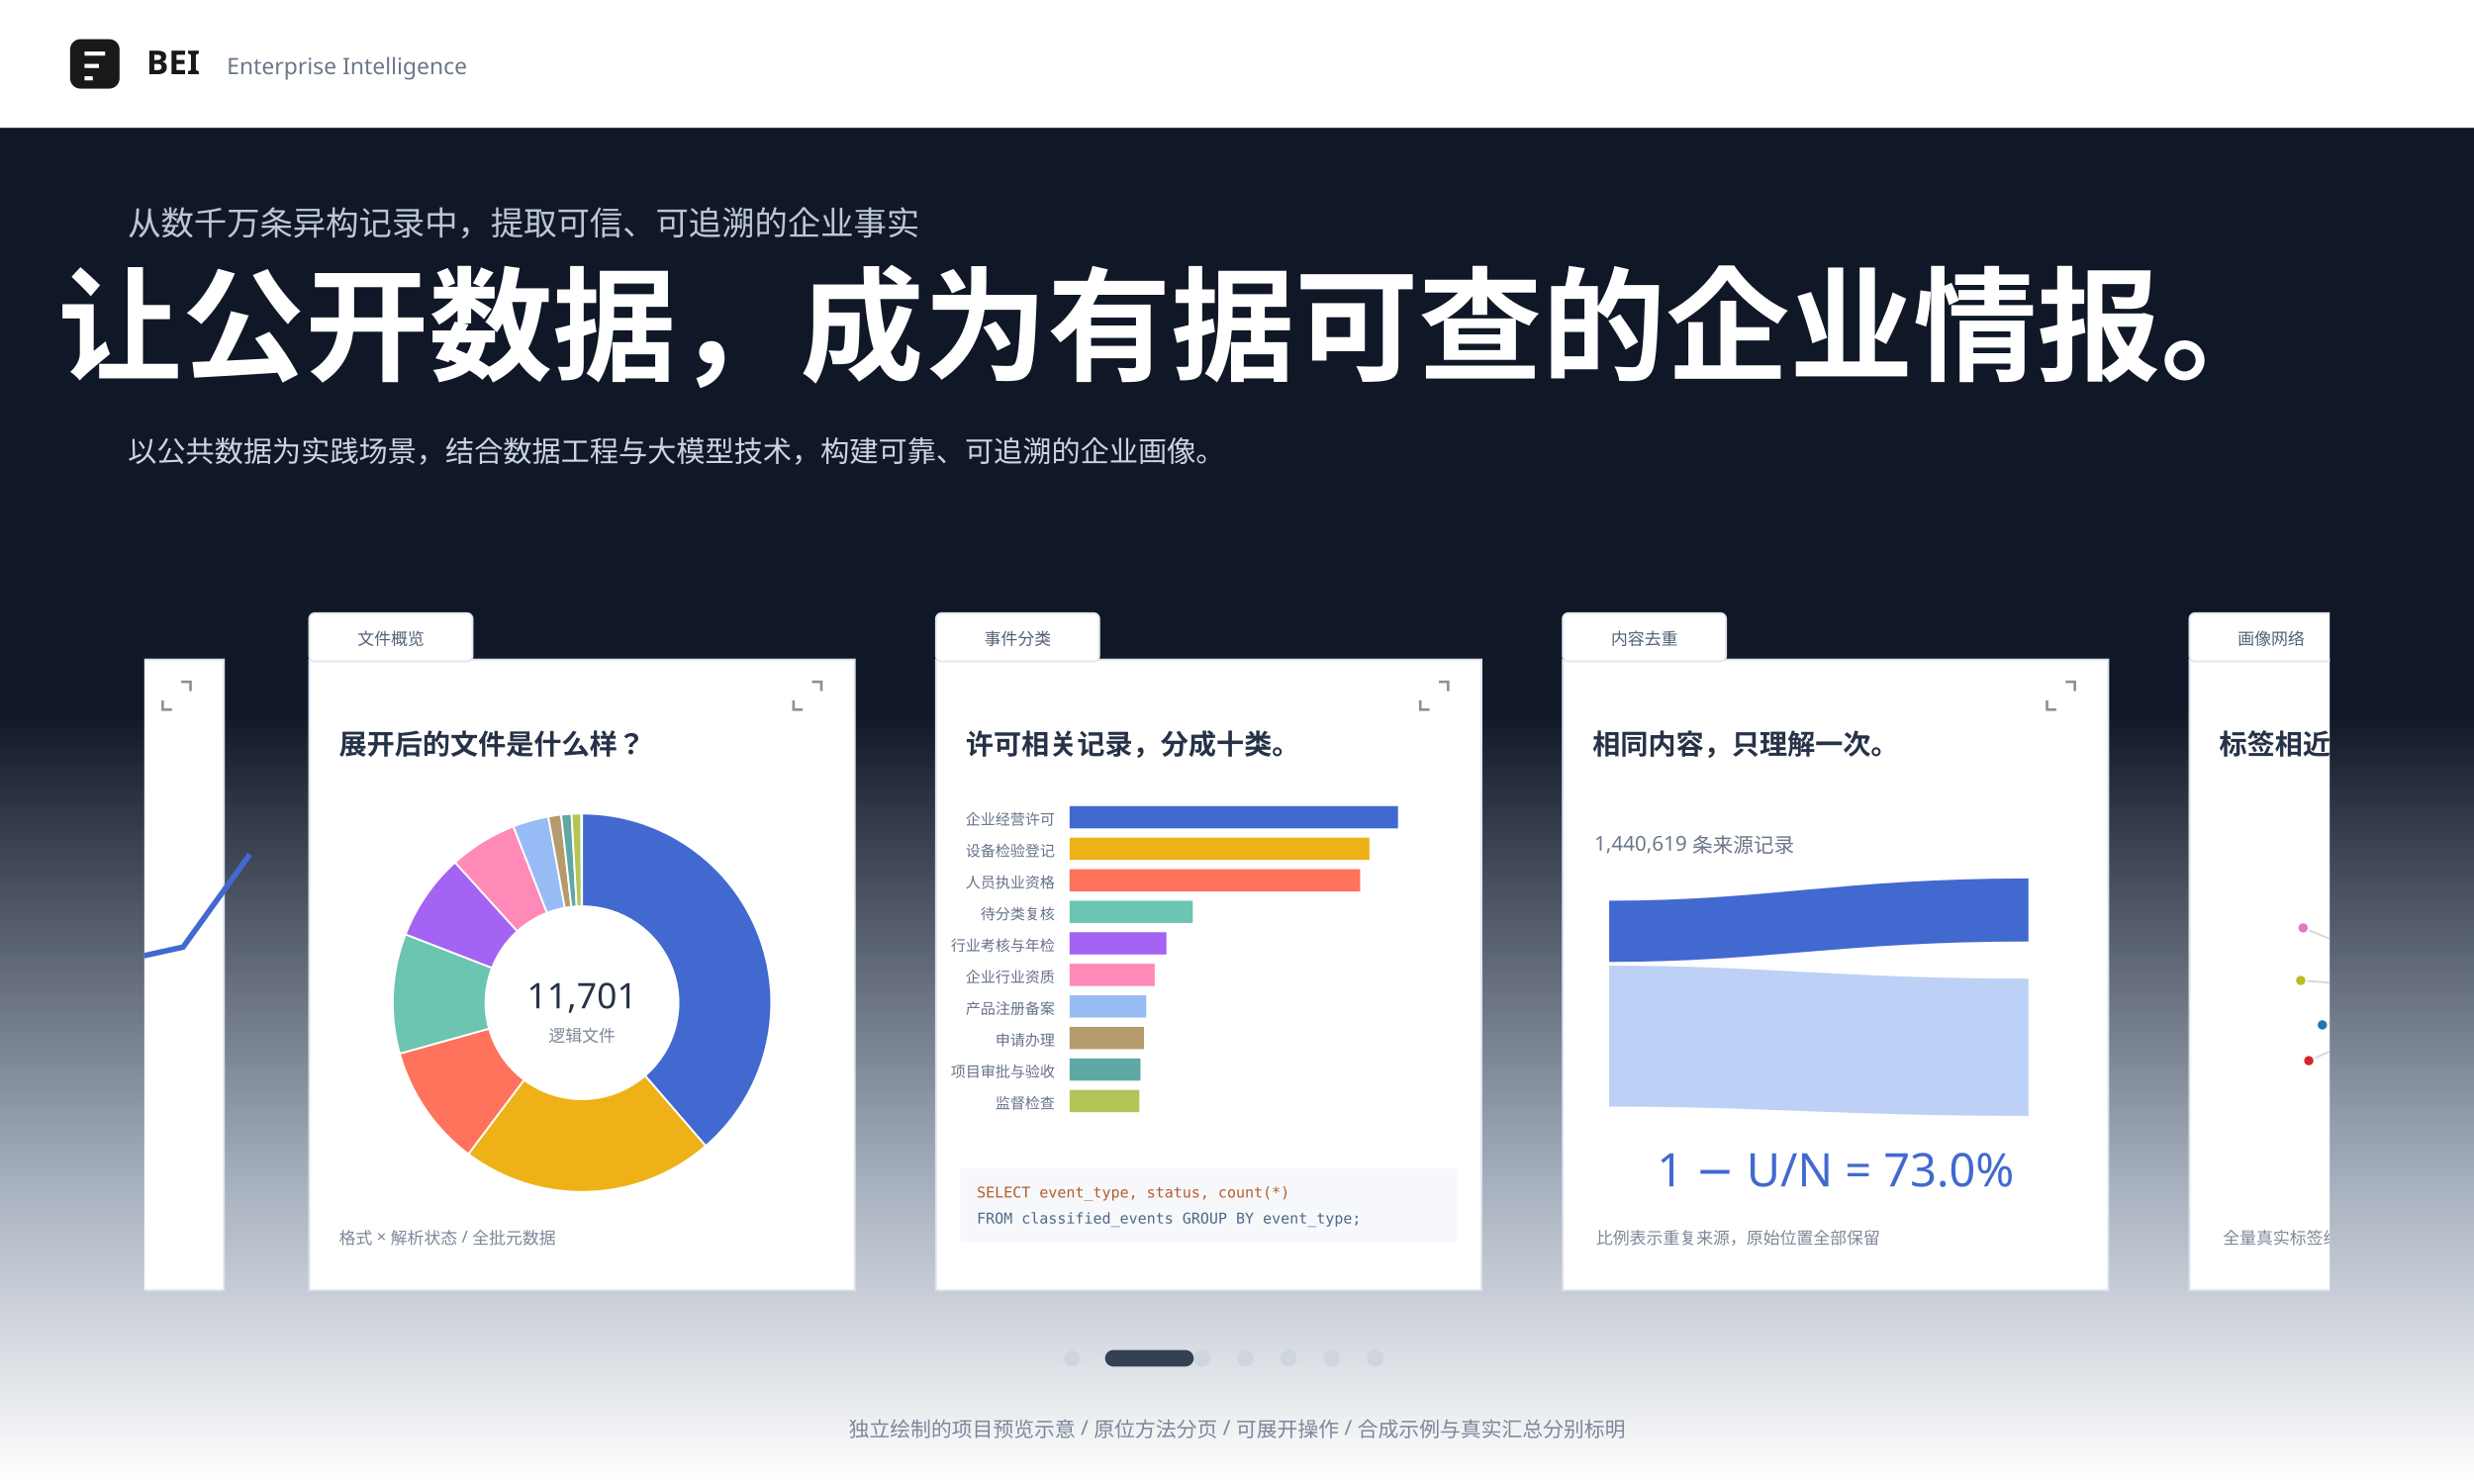
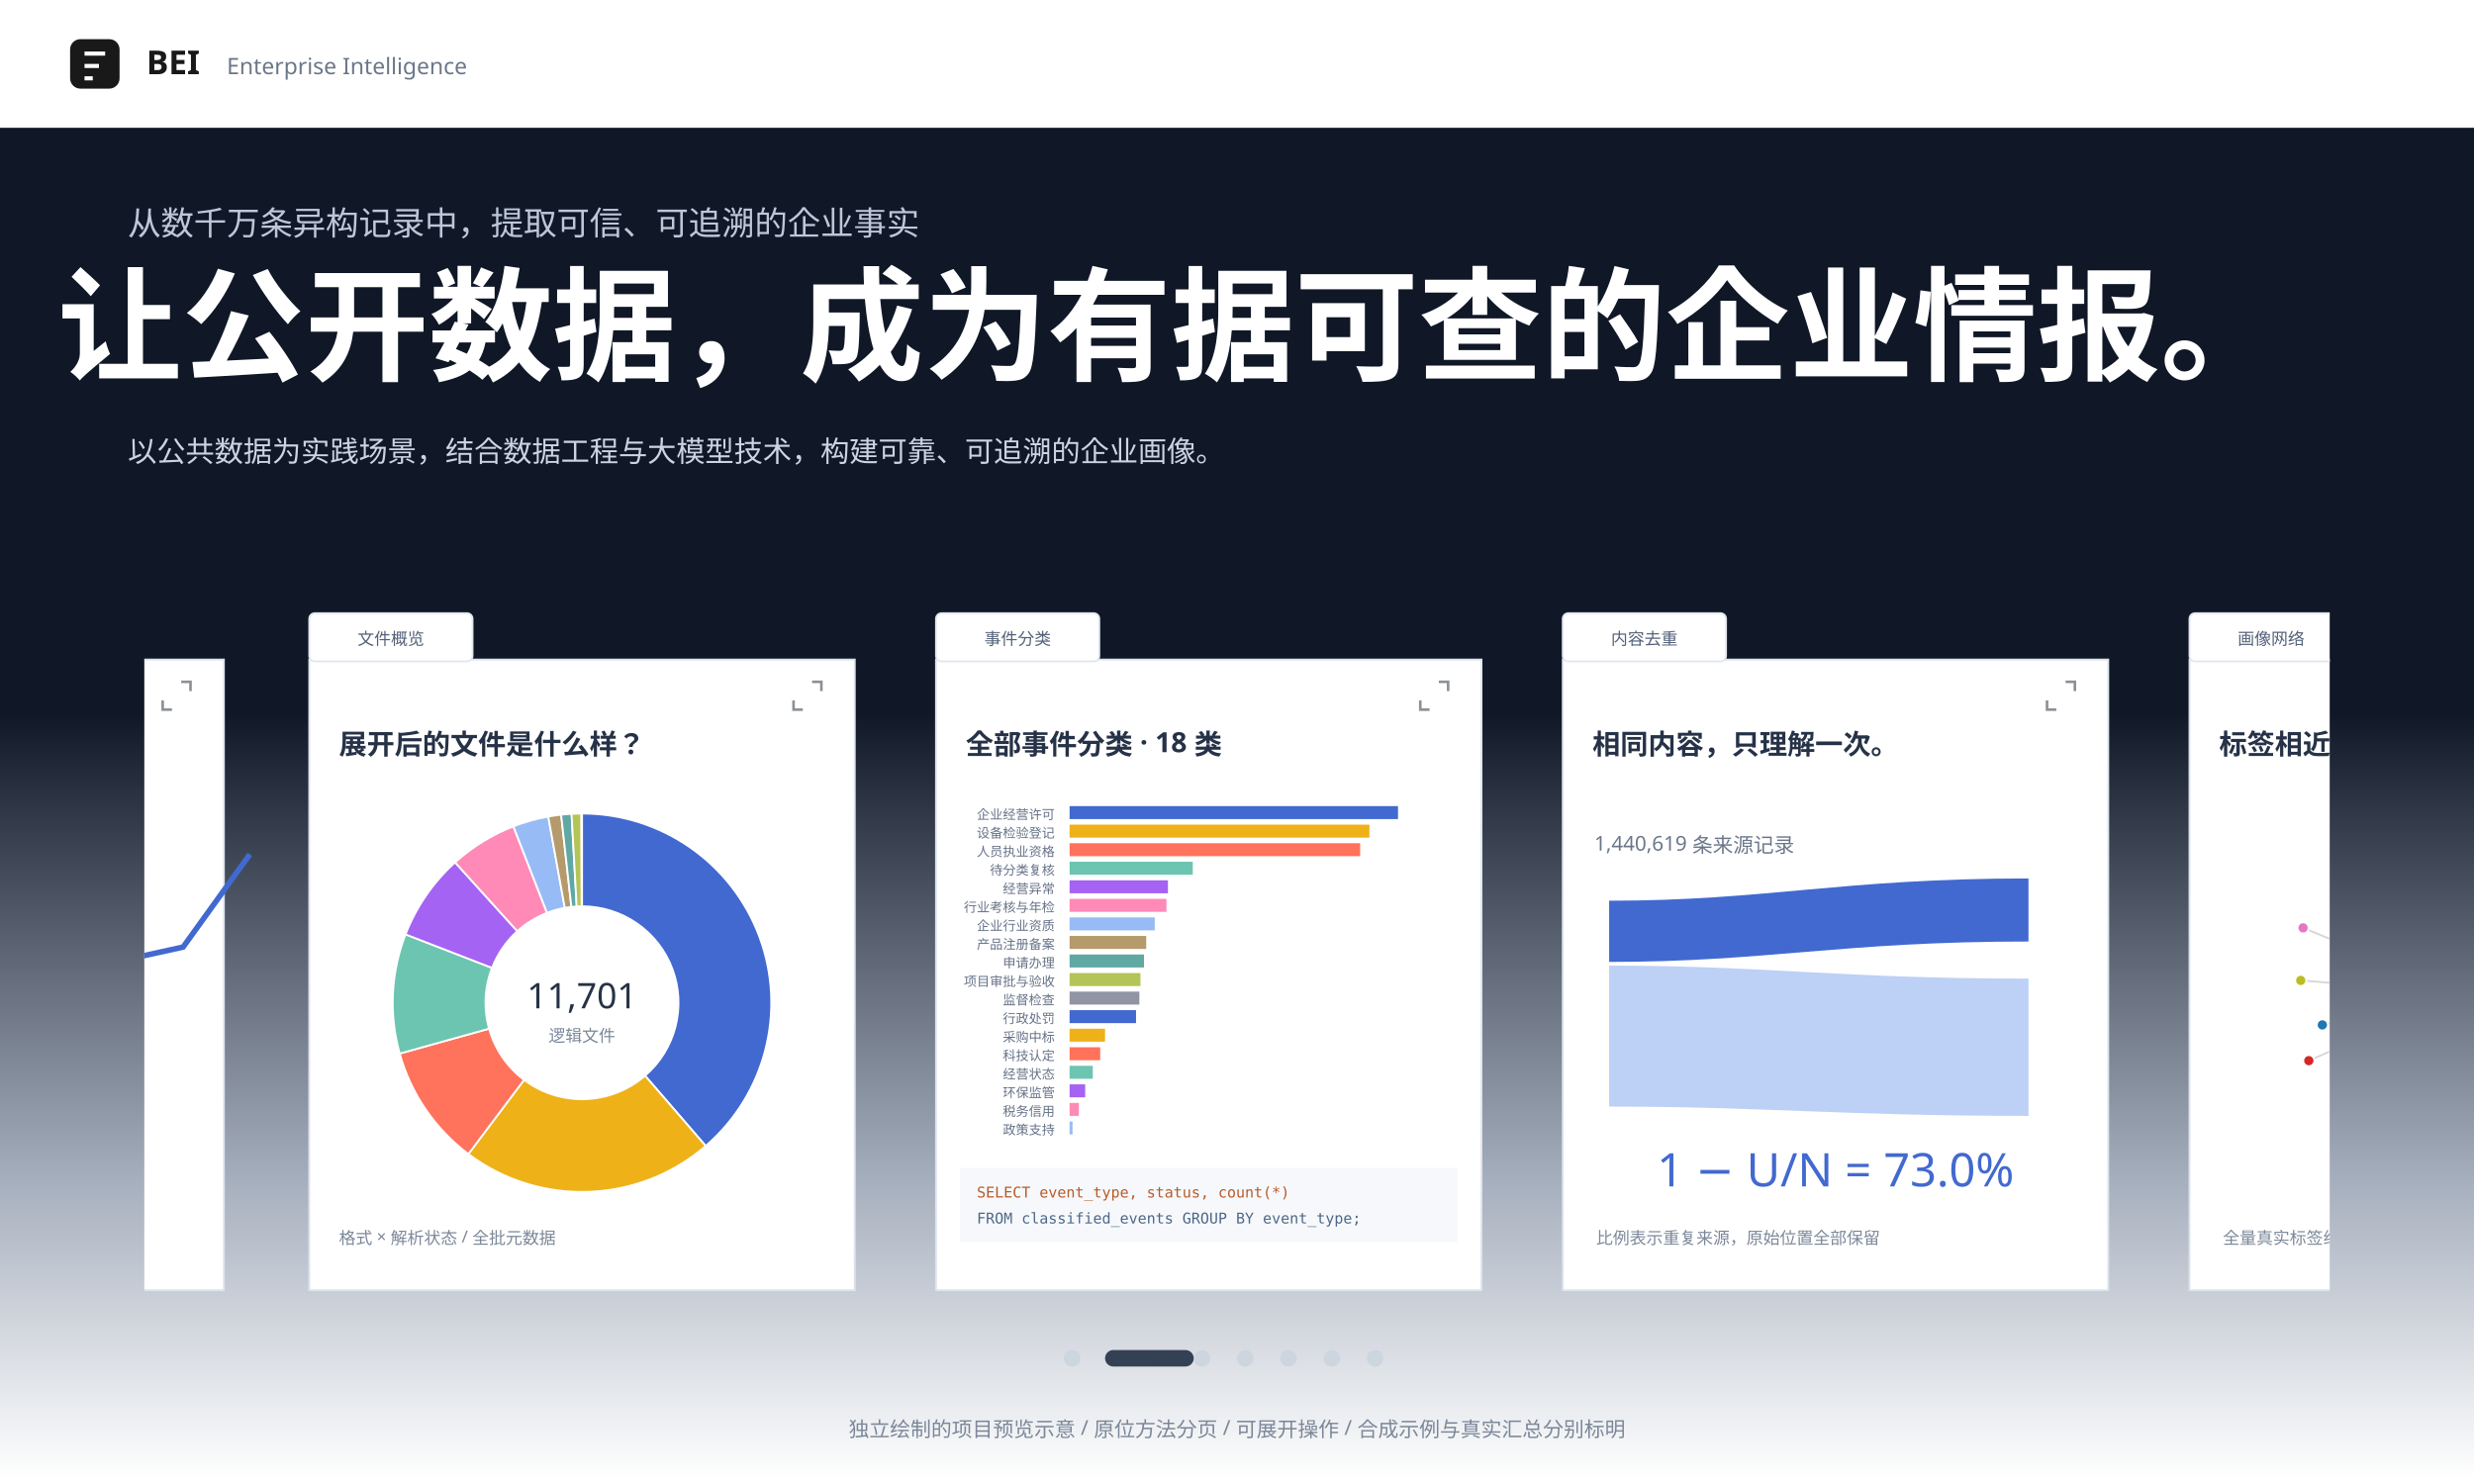
<svg xmlns="http://www.w3.org/2000/svg" width="1200" height="720" viewBox="0 0 1200 720">
  <defs>
    <linearGradient id="bg" x1="0" y1="0" x2="0" y2="1">
      <stop offset="0" stop-color="#101827" />
      <stop offset=".48" stop-color="#101827" />
      <stop offset=".8" stop-color="#a7b0be" />
      <stop offset="1" stop-color="#fff" />
    </linearGradient>
    <clipPath id="window">
      <rect x="70" y="292" width="1060" height="340" />
    </clipPath>
  </defs>
  <rect width="1200" height="720" fill="url(#bg)" />
  <rect width="1200" height="62" fill="white" />
  <g font-family="Segoe UI,Microsoft YaHei,sans-serif">
    <rect x="34" y="19" width="24" height="24" rx="5" fill="#191919" />
    <path d="M41 26H51M41 32H48M41 38H45" stroke="white" stroke-width="2" />
    <text x="71" y="36" fill="#191919" font-size="16" font-weight="600">BEI</text>
    <text x="110" y="36" fill="#6b7789" font-size="11">Enterprise Intelligence</text>
    <text x="62" y="114" fill="#bdc7d8" font-size="16">从数千万条异构记录中，提取可信、可追溯的企业事实</text>
    <text x="28" y="180" fill="white" font-size="60" font-weight="600">让公开数据，成为有据可查的企业情报。</text>
    <text x="62" y="224" fill="#cbd5e1" font-size="14">以公共数据为实践场景，结合数据工程与大模型技术，构建可靠、可追溯的企业画像。</text>
    <g clip-path="url(#window)">
      <g transform="translate(-156 320) scale(.9)">
        <rect width="294" height="340" fill="white" stroke="#dce3ed" />
        <rect x="0" y="-25" width="88" height="26" rx="3" fill="white" stroke="#e2e7ee" />
        <text x="44" y="-8" text-anchor="middle" fill="#536178" font-size="9">执行进度</text>
        <path d="M271 12h5v5M266 27h-5v-5" fill="none" stroke="#8b9097" stroke-width="1.4" />
        <text x="16" y="51" fill="#263247" font-size="15" font-weight="600">执行进度快照</text>
        <g transform="translate(0 25)">
          <path d="M20.0 240.0 L56.0 238.9 L92.0 238.1 L128.0 234.2 L164.0 222.7 L200.0 141.0 L236.0 137.9 L272.0 130.0 L308.0 80.0" fill="none" stroke="#4269d0" stroke-width="3" />
        </g>
      </g>
      <g transform="translate(150 320) scale(.9)">
        <rect width="294" height="340" fill="white" stroke="#dce3ed" />
        <rect x="0" y="-25" width="88" height="26" rx="3" fill="white" stroke="#e2e7ee" />
        <text x="44" y="-8" text-anchor="middle" fill="#536178" font-size="9">文件概览</text>
        <path d="M271 12h5v5M266 27h-5v-5" fill="none" stroke="#8b9097" stroke-width="1.4" />
        <text x="16" y="51" fill="#263247" font-size="15" font-weight="600">展开后的文件是什么样？</text>
        <g transform="translate(0 25)">
          <path d="M147.00 58.00A102 102 0 0 1 213.66 237.20L180.99 199.36A52 52 0 0 0 147.00 108.00Z" fill="#4269d0" stroke="white" />
          <path d="M213.66 237.20A102 102 0 0 1 85.75 241.56L115.77 201.58A52 52 0 0 0 180.99 199.36Z" fill="#efb118" stroke="white" />
          <path d="M85.75 241.56A102 102 0 0 1 48.75 187.41L96.91 173.98A52 52 0 0 0 115.77 201.58Z" fill="#ff725c" stroke="white" />
          <path d="M48.75 187.41A102 102 0 0 1 51.89 123.16L98.51 141.22A52 52 0 0 0 96.91 173.98Z" fill="#6cc5b0" stroke="white" />
          <path d="M51.89 123.16A102 102 0 0 1 78.59 84.34L112.12 121.43A52 52 0 0 0 98.51 141.22Z" fill="#a463f2" stroke="white" />
          <path d="M78.59 84.34A102 102 0 0 1 110.02 64.94L128.14 111.54A52 52 0 0 0 112.12 121.43Z" fill="#ff8ab7" stroke="white" />
          <path d="M110.02 64.94A102 102 0 0 1 128.80 59.64L137.72 108.83A52 52 0 0 0 128.14 111.54Z" fill="#97bbf5" stroke="white" />
          <path d="M128.80 59.64A102 102 0 0 1 135.74 58.62L141.26 108.32A52 52 0 0 0 137.72 108.83Z" fill="#b59a6b" stroke="white" />
          <path d="M135.74 58.62A102 102 0 0 1 141.36 58.16L144.13 108.08A52 52 0 0 0 141.26 108.32Z" fill="#60a8a4" stroke="white" />
          <path d="M141.36 58.16A102 102 0 0 1 146.67 58.00L146.83 108.00A52 52 0 0 0 144.13 108.08Z" fill="#b5c456" stroke="white" />
          <path d="M146.67 58.00A102 102 0 0 1 147.00 58.00L147.00 108.00A52 52 0 0 0 146.83 108.00Z" fill="#9194a5" stroke="white" />
          <text x="147" y="163" text-anchor="middle" fill="#263247" font-size="19">11,701</text>
          <text x="147" y="181" text-anchor="middle" fill="#7b8799" font-size="9">逻辑文件</text>
          <text x="16" y="290" fill="#7b8799" font-size="9">格式 × 解析状态 / 全批元数据</text>
        </g>
      </g>
      <g transform="translate(454 320) scale(.9)">
        <rect width="294" height="340" fill="white" stroke="#dce3ed" />
        <rect x="0" y="-25" width="88" height="26" rx="3" fill="white" stroke="#e2e7ee" />
        <text x="44" y="-8" text-anchor="middle" fill="#536178" font-size="9">事件分类</text>
        <path d="M271 12h5v5M266 27h-5v-5" fill="none" stroke="#8b9097" stroke-width="1.4" />
-         <text x="16" y="51" fill="#263247" font-size="15" font-weight="600">许可相关记录，分成十类。</text>
-         <g transform="translate(0 25)">
-           <text x="64" y="64" text-anchor="end" fill="#657187" font-size="8">企业经营许可</text>
-           <rect x="72" y="54" width="177.0" height="12" fill="#4269d0" />
-           <text x="64" y="81" text-anchor="end" fill="#657187" font-size="8">设备检验登记</text>
-           <rect x="72" y="71" width="161.6" height="12" fill="#efb118" />
-           <text x="64" y="98" text-anchor="end" fill="#657187" font-size="8">人员执业资格</text>
-           <rect x="72" y="88" width="156.6" height="12" fill="#ff725c" />
-           <text x="64" y="115" text-anchor="end" fill="#657187" font-size="8">待分类复核</text>
-           <rect x="72" y="105" width="66.4" height="12" fill="#6cc5b0" />
-           <text x="64" y="132" text-anchor="end" fill="#657187" font-size="8">行业考核与年检</text>
-           <rect x="72" y="122" width="52.2" height="12" fill="#a463f2" />
-           <text x="64" y="149" text-anchor="end" fill="#657187" font-size="8">企业行业资质</text>
-           <rect x="72" y="139" width="45.9" height="12" fill="#ff8ab7" />
-           <text x="64" y="166" text-anchor="end" fill="#657187" font-size="8">产品注册备案</text>
-           <rect x="72" y="156" width="41.3" height="12" fill="#97bbf5" />
-           <text x="64" y="183" text-anchor="end" fill="#657187" font-size="8">申请办理</text>
-           <rect x="72" y="173" width="40.1" height="12" fill="#b59a6b" />
-           <text x="64" y="200" text-anchor="end" fill="#657187" font-size="8">项目审批与验收</text>
-           <rect x="72" y="190" width="38.2" height="12" fill="#60a8a4" />
-           <text x="64" y="217" text-anchor="end" fill="#657187" font-size="8">监督检查</text>
-           <rect x="72" y="207" width="37.6" height="12" fill="#b5c456" />
+         <text x="16" y="51" fill="#263247" font-size="15" font-weight="600">全部事件分类 · 18 类</text>
+         <g transform="translate(0 25)">
+           <text x="64" y="61" text-anchor="end" fill="#657187" font-size="7">企业经营许可</text>
+           <rect x="72" y="54" width="177.0" height="7" fill="#4269d0" />
+           <text x="64" y="71" text-anchor="end" fill="#657187" font-size="7">设备检验登记</text>
+           <rect x="72" y="64" width="161.6" height="7" fill="#efb118" />
+           <text x="64" y="81" text-anchor="end" fill="#657187" font-size="7">人员执业资格</text>
+           <rect x="72" y="74" width="156.6" height="7" fill="#ff725c" />
+           <text x="64" y="91" text-anchor="end" fill="#657187" font-size="7">待分类复核</text>
+           <rect x="72" y="84" width="66.4" height="7" fill="#6cc5b0" />
+           <text x="64" y="101" text-anchor="end" fill="#657187" font-size="7">经营异常</text>
+           <rect x="72" y="94" width="53.0" height="7" fill="#a463f2" />
+           <text x="64" y="111" text-anchor="end" fill="#657187" font-size="7">行业考核与年检</text>
+           <rect x="72" y="104" width="52.2" height="7" fill="#ff8ab7" />
+           <text x="64" y="121" text-anchor="end" fill="#657187" font-size="7">企业行业资质</text>
+           <rect x="72" y="114" width="45.9" height="7" fill="#97bbf5" />
+           <text x="64" y="131" text-anchor="end" fill="#657187" font-size="7">产品注册备案</text>
+           <rect x="72" y="124" width="41.3" height="7" fill="#b59a6b" />
+           <text x="64" y="141" text-anchor="end" fill="#657187" font-size="7">申请办理</text>
+           <rect x="72" y="134" width="40.1" height="7" fill="#60a8a4" />
+           <text x="64" y="151" text-anchor="end" fill="#657187" font-size="7">项目审批与验收</text>
+           <rect x="72" y="144" width="38.2" height="7" fill="#b5c456" />
+           <text x="64" y="161" text-anchor="end" fill="#657187" font-size="7">监督检查</text>
+           <rect x="72" y="154" width="37.6" height="7" fill="#9194a5" />
+           <text x="64" y="171" text-anchor="end" fill="#657187" font-size="7">行政处罚</text>
+           <rect x="72" y="164" width="35.8" height="7" fill="#4269d0" />
+           <text x="64" y="181" text-anchor="end" fill="#657187" font-size="7">采购中标</text>
+           <rect x="72" y="174" width="19.1" height="7" fill="#efb118" />
+           <text x="64" y="191" text-anchor="end" fill="#657187" font-size="7">科技认定</text>
+           <rect x="72" y="184" width="16.5" height="7" fill="#ff725c" />
+           <text x="64" y="201" text-anchor="end" fill="#657187" font-size="7">经营状态</text>
+           <rect x="72" y="194" width="12.5" height="7" fill="#6cc5b0" />
+           <text x="64" y="211" text-anchor="end" fill="#657187" font-size="7">环保监管</text>
+           <rect x="72" y="204" width="8.4" height="7" fill="#a463f2" />
+           <text x="64" y="221" text-anchor="end" fill="#657187" font-size="7">税务信用</text>
+           <rect x="72" y="214" width="5.0" height="7" fill="#ff8ab7" />
+           <text x="64" y="231" text-anchor="end" fill="#657187" font-size="7">政策支持</text>
+           <rect x="72" y="224" width="1.6" height="7" fill="#97bbf5" />
          <rect x="13" y="249" width="268" height="40" fill="#f6f8fb" />
          <text x="22" y="265" fill="#b65b2a" font-size="8" font-family="Consolas,monospace">SELECT event_type, status, count(*)</text>
          <text x="22" y="279" fill="#4d6788" font-size="8" font-family="Consolas,monospace">FROM classified_events GROUP BY event_type;</text>
        </g>
      </g>
      <g transform="translate(758 320) scale(.9)">
        <rect width="294" height="340" fill="white" stroke="#dce3ed" />
        <rect x="0" y="-25" width="88" height="26" rx="3" fill="white" stroke="#e2e7ee" />
        <text x="44" y="-8" text-anchor="middle" fill="#536178" font-size="9">内容去重</text>
        <path d="M271 12h5v5M266 27h-5v-5" fill="none" stroke="#8b9097" stroke-width="1.4" />
        <text x="16" y="51" fill="#263247" font-size="15" font-weight="600">相同内容，只理解一次。</text>
        <g transform="translate(0 25)">
          <text x="17" y="78" fill="#6b7789" font-size="11">1,440,619 条来源记录</text>
          <path d="M25 105C110 105 150 93 251 93L251 127C150 127 110 138 25 138Z" fill="#4269d0" />
          <path d="M25 140C110 140 150 147 251 147L251 221C150 221 110 216 25 216Z" fill="#bdd0f5" />
          <text x="147" y="259" text-anchor="middle" fill="#4269d0" font-size="25">1 − U/N = 73.0%</text>
          <text x="18" y="290" fill="#7b8799" font-size="9">比例表示重复来源，原始位置全部保留</text>
        </g>
      </g>
      <g transform="translate(1062 320) scale(.9)">
        <rect width="294" height="340" fill="white" stroke="#dce3ed" />
        <rect x="0" y="-25" width="88" height="26" rx="3" fill="white" stroke="#e2e7ee" />
        <text x="44" y="-8" text-anchor="middle" fill="#536178" font-size="9">画像网络</text>
        <path d="M271 12h5v5M266 27h-5v-5" fill="none" stroke="#8b9097" stroke-width="1.4" />
        <text x="16" y="51" fill="#263247" font-size="15" font-weight="600">标签相近，画像相似。</text>
        <g transform="translate(0 25)">
          <circle cx="161.0" cy="155.0" r="3" fill="#1f77b4" stroke="white" />
          <path d="M147 155L132.4 166.463" stroke="#bbb" stroke-opacity=".6" />
          <circle cx="132.4" cy="166.463" r="3" fill="#ff7f0e" stroke="white" />
          <path d="M147 155L149.122 134.295" stroke="#bbb" stroke-opacity=".6" />
          <circle cx="149.122" cy="134.295" r="3" fill="#2ca02c" stroke="white" />
          <path d="M147 155L164.034 174.048" stroke="#bbb" stroke-opacity=".6" />
          <circle cx="164.034" cy="174.048" r="3" fill="#d62728" stroke="white" />
          <path d="M147 155L116.174 150.322" stroke="#bbb" stroke-opacity=".6" />
          <circle cx="116.174" cy="150.322" r="3" fill="#9467bd" stroke="white" />
          <path d="M147 155L175.938 139.228" stroke="#bbb" stroke-opacity=".6" />
          <circle cx="175.938" cy="139.228" r="3" fill="#8c564b" stroke="white" />
          <path d="M147 155L137.376 185.659" stroke="#bbb" stroke-opacity=".6" />
          <circle cx="137.376" cy="185.659" r="3" fill="#e377c2" stroke="white" />
          <path d="M147 155L128.758 124.875" stroke="#bbb" stroke-opacity=".6" />
          <circle cx="128.758" cy="124.875" r="3" fill="#7f7f7f" stroke="white" />
          <path d="M147 155L186.447 167.359" stroke="#bbb" stroke-opacity=".6" />
          <circle cx="186.447" cy="167.359" r="3" fill="#bcbd22" stroke="white" />
          <path d="M147 155L106.072 169.467" stroke="#bbb" stroke-opacity=".6" />
          <circle cx="106.072" cy="169.467" r="3" fill="#17becf" stroke="white" />
          <path d="M147 155L166.696 118.958" stroke="#bbb" stroke-opacity=".6" />
          <circle cx="166.696" cy="118.958" r="3" fill="#1f77b4" stroke="white" />
          <path d="M147 155L161.496 194.669" stroke="#bbb" stroke-opacity=".6" />
          <circle cx="161.496" cy="194.669" r="3" fill="#ff7f0e" stroke="white" />
          <path d="M147 155L103.337 133.289" stroke="#bbb" stroke-opacity=".6" />
          <circle cx="103.337" cy="133.289" r="3" fill="#2ca02c" stroke="white" />
          <path d="M147 155L198.167 145.38" stroke="#bbb" stroke-opacity=".6" />
          <circle cx="198.167" cy="145.38" r="3" fill="#d62728" stroke="white" />
          <path d="M147 155L115.793 193.006" stroke="#bbb" stroke-opacity=".6" />
          <circle cx="115.793" cy="193.006" r="3" fill="#9467bd" stroke="white" />
          <path d="M147 155L139.834 107.395" stroke="#bbb" stroke-opacity=".6" />
          <circle cx="139.834" cy="107.395" r="3" fill="#8c564b" stroke="white" />
          <path d="M147 155L191.116 186.908" stroke="#bbb" stroke-opacity=".6" />
          <circle cx="191.116" cy="186.908" r="3" fill="#e377c2" stroke="white" />
          <path d="M147 155L87.652 157.072" stroke="#bbb" stroke-opacity=".6" />
          <circle cx="87.652" cy="157.072" r="3" fill="#7f7f7f" stroke="white" />
          <path d="M147 155L190.285 118.128" stroke="#bbb" stroke-opacity=".6" />
          <circle cx="190.285" cy="118.128" r="3" fill="#bcbd22" stroke="white" />
          <path d="M147 155L144.064 208.607" stroke="#bbb" stroke-opacity=".6" />
          <circle cx="144.064" cy="208.607" r="3" fill="#17becf" stroke="white" />
          <path d="M147 155L105.931 112.753" stroke="#bbb" stroke-opacity=".6" />
          <circle cx="105.931" cy="112.753" r="3" fill="#1f77b4" stroke="white" />
          <path d="M147 155L212.073 162.549" stroke="#bbb" stroke-opacity=".6" />
          <circle cx="212.073" cy="162.549" r="3" fill="#ff7f0e" stroke="white" />
          <path d="M147 155L91.855 187.83" stroke="#bbb" stroke-opacity=".6" />
          <circle cx="91.855" cy="187.83" r="3" fill="#2ca02c" stroke="white" />
          <path d="M147 155L162.11 97.657" stroke="#bbb" stroke-opacity=".6" />
          <circle cx="162.11" cy="97.657" r="3" fill="#d62728" stroke="white" />
          <path d="M147 155L181.749 207.085" stroke="#bbb" stroke-opacity=".6" />
          <circle cx="181.749" cy="207.085" r="3" fill="#9467bd" stroke="white" />
          <path d="M147 155L79.011 136.349" stroke="#bbb" stroke-opacity=".6" />
          <circle cx="79.011" cy="136.349" r="3" fill="#8c564b" stroke="white" />
          <path d="M147 155L213.067 128.902" stroke="#bbb" stroke-opacity=".6" />
          <circle cx="213.067" cy="128.902" r="3" fill="#e377c2" stroke="white" />
          <path d="M147 155L118.332 213.551" stroke="#bbb" stroke-opacity=".6" />
          <circle cx="118.332" cy="213.551" r="3" fill="#7f7f7f" stroke="white" />
          <path d="M147 155L121.556 94.169" stroke="#bbb" stroke-opacity=".6" />
          <circle cx="121.556" cy="94.169" r="3" fill="#bcbd22" stroke="white" />
          <path d="M147 155L214.839 185.64" stroke="#bbb" stroke-opacity=".6" />
          <circle cx="214.839" cy="185.64" r="3" fill="#17becf" stroke="white" />
          <path d="M147 155L71.604 171.959" stroke="#bbb" stroke-opacity=".6" />
          <circle cx="71.604" cy="171.959" r="3" fill="#1f77b4" stroke="white" />
          <path d="M147 155L189.908 97.944" stroke="#bbb" stroke-opacity=".6" />
          <circle cx="189.908" cy="97.944" r="3" fill="#ff7f0e" stroke="white" />
          <path d="M147 155L160.529 222.952" stroke="#bbb" stroke-opacity=".6" />
          <circle cx="160.529" cy="222.952" r="3" fill="#2ca02c" stroke="white" />
          <path d="M147 155L82.519 112.089" stroke="#bbb" stroke-opacity=".6" />
          <circle cx="82.519" cy="112.089" r="3" fill="#d62728" stroke="white" />
          <path d="M147 155L229.551 149.227" stroke="#bbb" stroke-opacity=".6" />
          <circle cx="229.551" cy="149.227" r="3" fill="#9467bd" stroke="white" />
          <path d="M147 155L89.878 207.79" stroke="#bbb" stroke-opacity=".6" />
          <circle cx="89.878" cy="207.79" r="3" fill="#8c564b" stroke="white" />
          <path d="M147 155L147.528 82.008" stroke="#bbb" stroke-opacity=".6" />
          <circle cx="147.528" cy="82.008" r="3" fill="#e377c2" stroke="white" />
          <path d="M147 155L204.898 209.856" stroke="#bbb" stroke-opacity=".6" />
          <circle cx="204.898" cy="209.856" r="3" fill="#7f7f7f" stroke="white" />
          <path d="M147 155L59.954 147.98" stroke="#bbb" stroke-opacity=".6" />
          <circle cx="59.954" cy="147.98" r="3" fill="#bcbd22" stroke="white" />
          <path d="M147 155L217.607 109.204" stroke="#bbb" stroke-opacity=".6" />
          <circle cx="217.607" cy="109.204" r="3" fill="#17becf" stroke="white" />
          <path d="M147 155L130.826 230.576" stroke="#bbb" stroke-opacity=".6" />
          <circle cx="130.826" cy="230.576" r="3" fill="#1f77b4" stroke="white" />
          <path d="M147 155L98.792 89.117" stroke="#bbb" stroke-opacity=".6" />
          <circle cx="98.792" cy="89.117" r="3" fill="#ff7f0e" stroke="white" />
          <path d="M147 155L235.502 175.916" stroke="#bbb" stroke-opacity=".6" />
          <circle cx="235.502" cy="175.916" r="3" fill="#2ca02c" stroke="white" />
          <path d="M147 155L64.312 191.231" stroke="#bbb" stroke-opacity=".6" />
          <circle cx="64.312" cy="191.231" r="3" fill="#d62728" stroke="white" />
          <path d="M147 155L179.789 79.567" stroke="#bbb" stroke-opacity=".6" />
          <circle cx="179.789" cy="79.567" r="3" fill="#9467bd" stroke="white" />
          <path d="M147 155L182.656 230.432" stroke="#bbb" stroke-opacity=".6" />
          <circle cx="182.656" cy="230.432" r="3" fill="#8c564b" stroke="white" />
          <path d="M147 155L61.222 119.642" stroke="#bbb" stroke-opacity=".6" />
          <circle cx="61.222" cy="119.642" r="3" fill="#e377c2" stroke="white" />
          <path d="M147 155L237.831 130.643" stroke="#bbb" stroke-opacity=".6" />
          <circle cx="237.831" cy="130.643" r="3" fill="#7f7f7f" stroke="white" />
          <text x="18" y="290" fill="#7b8799" font-size="9">全量真实标签组合 / 2D与3D / 预览图形示意</text>
        </g>
      </g>
    </g>
    <circle cx="520" cy="659" r="4" fill="#cdd5df" />
    <circle cx="541" cy="659" r="4" fill="#cdd5df" />
    <circle cx="562" cy="659" r="4" fill="#cdd5df" />
    <circle cx="583" cy="659" r="4" fill="#cdd5df" />
    <circle cx="604" cy="659" r="4" fill="#cdd5df" />
    <circle cx="625" cy="659" r="4" fill="#cdd5df" />
    <circle cx="646" cy="659" r="4" fill="#cdd5df" />
    <circle cx="667" cy="659" r="4" fill="#cdd5df" />
    <rect x="536" y="655" width="43" height="8" rx="4" fill="#344155" />
    <text x="600" y="697" text-anchor="middle" fill="#7b8799" font-size="10">独立绘制的项目预览示意 / 原位方法分页 / 可展开操作 / 合成示例与真实汇总分别标明</text>
  </g>
</svg>
